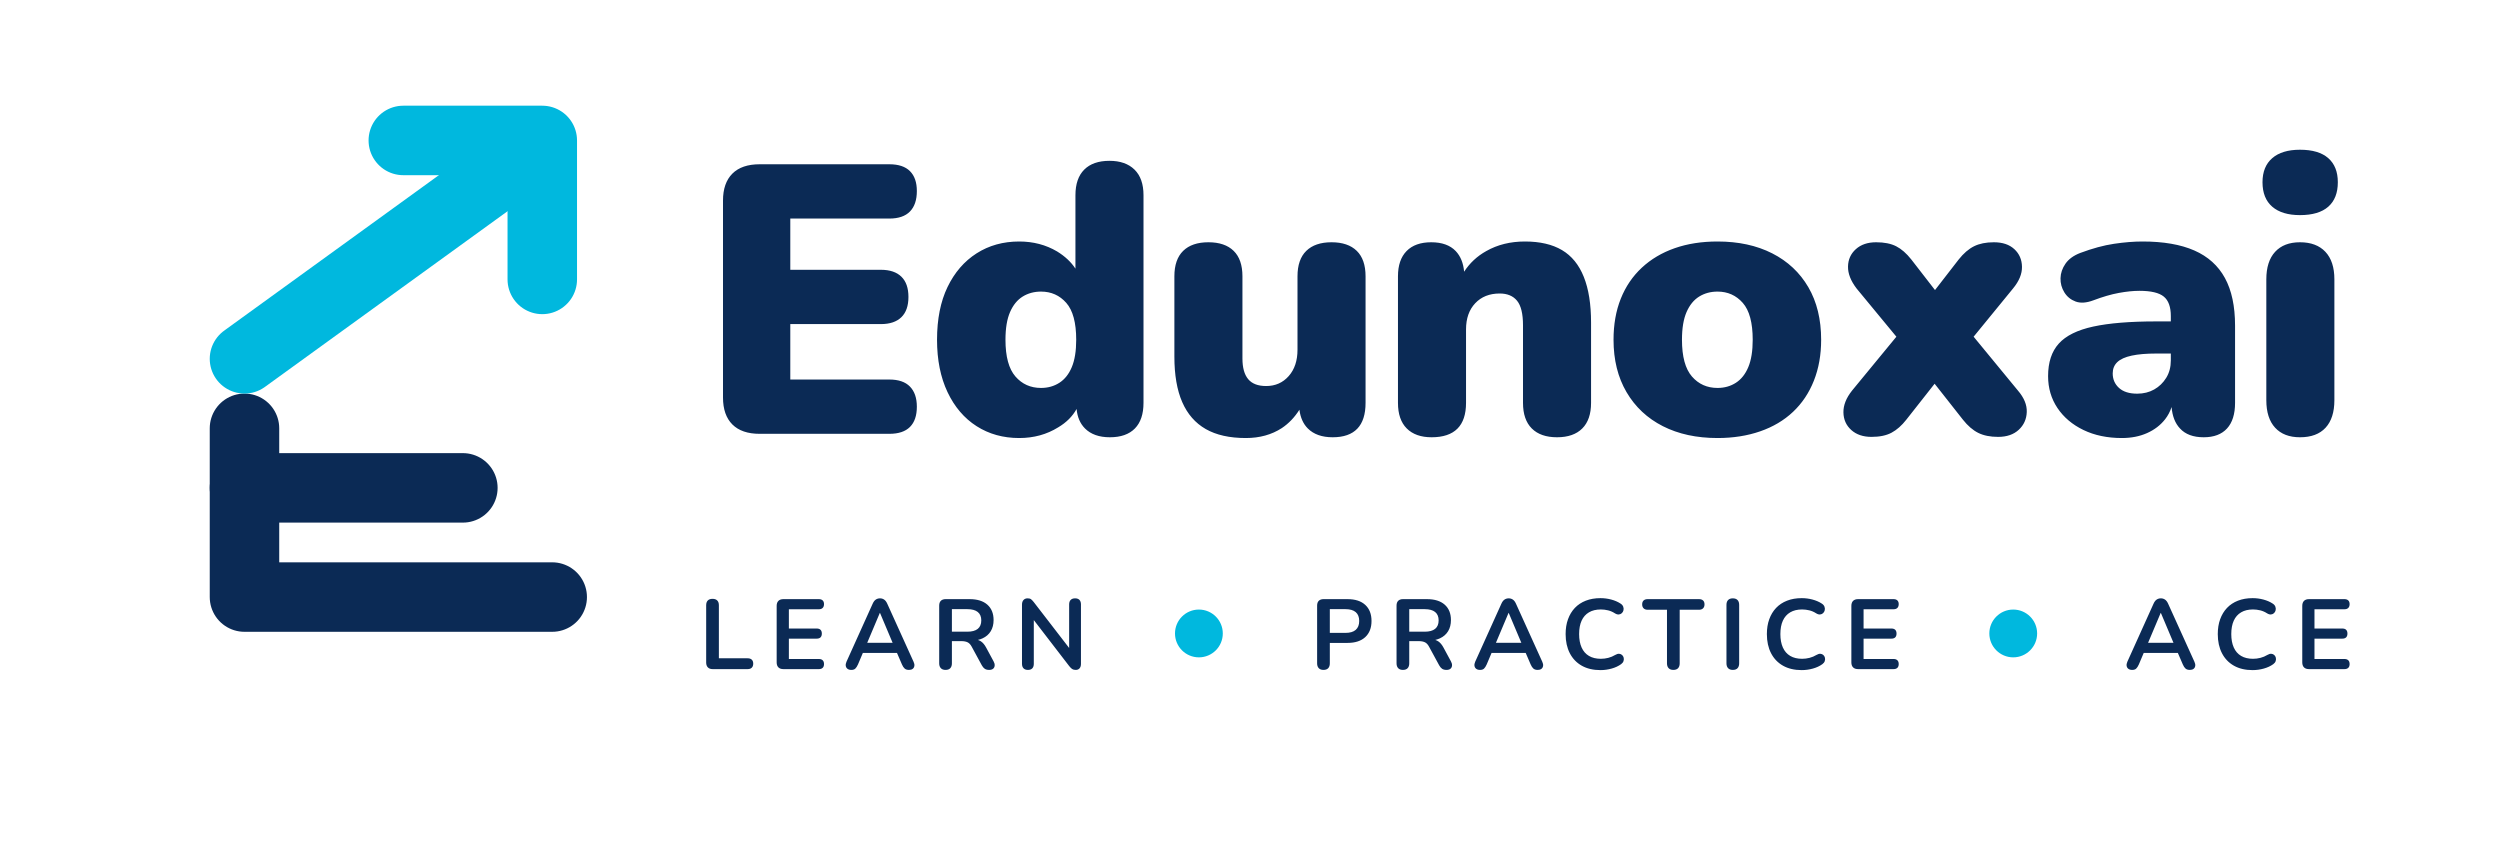
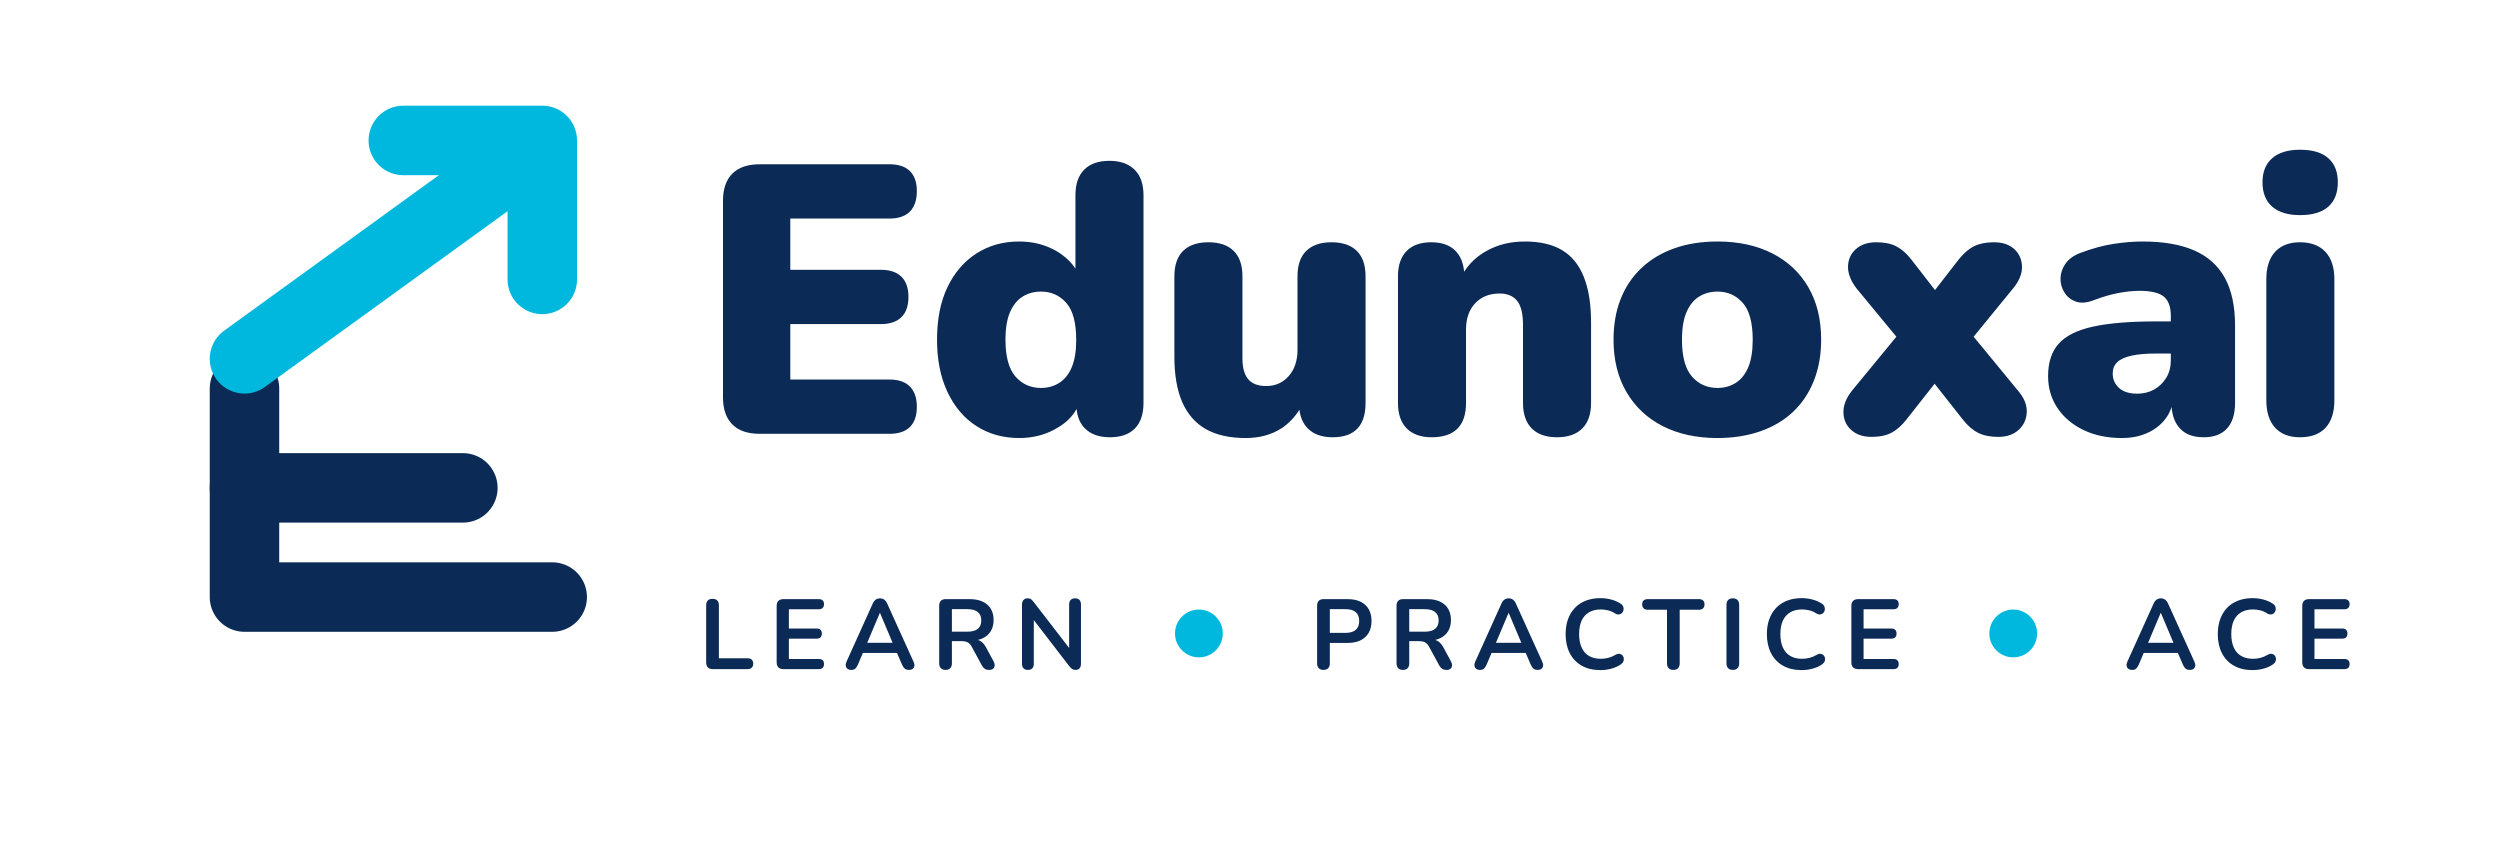
<svg xmlns="http://www.w3.org/2000/svg" viewBox="0 0 680 230" width="1360" height="460" role="img" aria-labelledby="t">
  <g transform="translate(26 22) scale(1.35)">
    <g fill="none" stroke-linecap="round" stroke-linejoin="round" stroke-width="14">
-       <path d="M30 70 V104 H92" stroke="#0B2A55" />
+       <path d="M30 62 V104 H92" stroke="#0B2A55" />
      <path d="M30 82 H74" stroke="#0B2A55" />
      <path d="M30 56 L88 14" stroke="#00B8DE" />
      <path d="M62 12 H90 V40" stroke="#00B8DE" />
    </g>
  </g>
  <path d="M206.64 118.0Q201.752 118.0 199.204 115.452Q196.656 112.904 196.656 108.12V54.56Q196.656 49.776 199.204 47.228Q201.752 44.68 206.64 44.68H241.896Q245.64 44.68 247.512 46.552Q249.384 48.424 249.384 51.96Q249.384 55.6 247.512 57.524Q245.64 59.448 241.896 59.448H214.96V73.384H239.608Q243.248 73.384 245.172 75.256Q247.096 77.128 247.096 80.768Q247.096 84.408 245.172 86.28Q243.248 88.152 239.608 88.152H214.96V103.232H241.896Q245.64 103.232 247.512 105.156Q249.384 107.08 249.384 110.616Q249.384 114.256 247.512 116.128Q245.64 118.0 241.896 118.0Z M277.232 119.144Q270.68 119.144 265.636 115.92Q260.592 112.696 257.732 106.664Q254.872 100.632 254.872 92.416Q254.872 83.992 257.732 78.064Q260.592 72.136 265.636 68.912Q270.68 65.688 277.232 65.688Q282.952 65.688 287.528 68.392Q290.752 70.368 292.52 73.072V53.104Q292.52 48.528 294.912 46.136Q297.304 43.744 301.776 43.744Q306.144 43.744 308.588 46.136Q311.032 48.528 311.032 53.104V109.576Q311.032 114.152 308.692 116.544Q306.352 118.936 301.88 118.936Q297.512 118.936 295.12 116.544Q293.144 114.568 292.832 111.24Q291.168 114.256 287.84 116.232Q283.16 119.144 277.232 119.144ZM283.16 105.52Q285.968 105.52 288.152 104.116Q290.336 102.712 291.532 99.852Q292.728 96.992 292.728 92.416Q292.728 85.448 290.024 82.38Q287.32 79.312 283.16 79.312Q280.352 79.312 278.168 80.664Q275.984 82.016 274.736 84.876Q273.488 87.736 273.488 92.416Q273.488 99.28 276.192 102.4Q278.896 105.52 283.16 105.52Z M338.88 119.144Q332.224 119.144 327.96 116.7Q323.696 114.256 321.564 109.368Q319.432 104.48 319.432 96.992V75.152Q319.432 70.576 321.824 68.236Q324.216 65.896 328.688 65.896Q333.16 65.896 335.552 68.236Q337.944 70.576 337.944 75.152V97.512Q337.944 101.256 339.504 103.128Q341.064 105.0 344.392 105.0Q348.136 105.0 350.528 102.296Q352.92 99.592 352.92 95.12V75.152Q352.92 70.576 355.312 68.236Q357.704 65.896 362.176 65.896Q366.648 65.896 369.04 68.236Q371.432 70.576 371.432 75.152V109.576Q371.432 118.936 362.488 118.936Q358.12 118.936 355.728 116.544Q353.856 114.672 353.44 111.448Q351.464 114.568 348.656 116.44Q344.496 119.144 338.88 119.144Z M389.4 118.936Q385.032 118.936 382.64 116.544Q380.248 114.152 380.248 109.576V75.152Q380.248 70.68 382.588 68.288Q384.928 65.896 389.296 65.896Q393.664 65.896 395.952 68.288Q397.928 70.368 398.24 73.904Q400.528 70.368 404.272 68.288Q408.848 65.688 414.776 65.688Q420.912 65.688 424.864 68.028Q428.816 70.368 430.792 75.308Q432.768 80.248 432.768 87.736V109.576Q432.768 114.152 430.376 116.544Q427.984 118.936 423.512 118.936Q419.04 118.936 416.648 116.544Q414.256 114.152 414.256 109.576V88.464Q414.256 83.784 412.644 81.808Q411.032 79.832 407.912 79.832Q403.752 79.832 401.256 82.484Q398.76 85.136 398.76 89.608V109.576Q398.76 118.936 389.4 118.936Z M467.168 119.144Q458.64 119.144 452.296 115.92Q445.952 112.696 442.416 106.664Q438.88 100.632 438.88 92.416Q438.88 86.176 440.856 81.236Q442.832 76.296 446.576 72.812Q450.32 69.328 455.52 67.508Q460.72 65.688 467.168 65.688Q475.696 65.688 482.04 68.912Q488.384 72.136 491.868 78.116Q495.352 84.096 495.352 92.416Q495.352 98.552 493.376 103.544Q491.4 108.536 487.708 112.02Q484.016 115.504 478.764 117.324Q473.512 119.144 467.168 119.144ZM467.168 105.52Q469.976 105.52 472.16 104.116Q474.344 102.712 475.54 99.852Q476.736 96.992 476.736 92.416Q476.736 85.448 474.032 82.38Q471.328 79.312 467.168 79.312Q464.36 79.312 462.176 80.664Q459.992 82.016 458.744 84.876Q457.496 87.736 457.496 92.416Q457.496 99.28 460.2 102.4Q462.904 105.52 467.168 105.52Z M509.056 118.832Q505.624 118.832 503.544 116.96Q501.464 115.088 501.412 112.176Q501.36 109.264 503.752 106.248L515.816 91.584L505 78.48Q502.608 75.36 502.66 72.5Q502.712 69.64 504.792 67.768Q506.872 65.896 510.304 65.896Q513.632 65.896 515.764 66.988Q517.896 68.08 519.872 70.576L526.32 78.896L532.768 70.576Q534.744 68.08 536.928 66.988Q539.112 65.896 542.336 65.896Q545.872 65.896 547.9 67.768Q549.928 69.64 549.98 72.552Q550.032 75.464 547.536 78.48L536.824 91.584L548.888 106.248Q551.384 109.16 551.28 112.072Q551.176 114.984 549.096 116.908Q547.016 118.832 543.48 118.832Q540.256 118.832 538.072 117.74Q535.888 116.648 533.912 114.152L526.216 104.376L518.52 114.152Q516.648 116.544 514.516 117.688Q512.384 118.832 509.056 118.832Z M577.152 119.144Q571.224 119.144 566.7 116.96Q562.176 114.776 559.628 110.98Q557.08 107.184 557.08 102.296Q557.08 96.68 559.992 93.456Q562.904 90.232 569.352 88.828Q575.8 87.424 586.512 87.424H590.464V85.968Q590.464 82.224 588.54 80.664Q586.616 79.104 581.936 79.104Q579.44 79.104 576.32 79.676Q573.2 80.248 569.352 81.704Q566.544 82.744 564.568 82.016Q562.592 81.288 561.5 79.52Q560.408 77.752 560.46 75.672Q560.512 73.592 561.812 71.72Q563.112 69.848 565.816 68.808Q570.808 66.936 575.02 66.312Q579.232 65.688 582.768 65.688Q591.296 65.688 596.86 68.132Q602.424 70.576 605.18 75.62Q607.936 80.664 607.936 88.568V109.576Q607.936 114.152 605.752 116.544Q603.568 118.936 599.408 118.936Q595.144 118.936 592.96 116.544Q590.984 114.464 590.672 110.72Q590.048 112.592 588.904 114.048Q587.032 116.44 584.016 117.792Q581.0 119.144 577.152 119.144ZM590.464 96.16H586.512Q582.456 96.16 579.804 96.732Q577.152 97.304 575.904 98.5Q574.656 99.696 574.656 101.568Q574.656 103.96 576.372 105.52Q578.088 107.08 581.312 107.08Q583.912 107.08 585.94 105.936Q587.968 104.792 589.216 102.764Q590.464 100.736 590.464 98.032Z M625.592 118.936Q621.224 118.936 618.832 116.336Q616.44 113.736 616.44 108.848V75.984Q616.44 71.096 618.832 68.496Q621.224 65.896 625.592 65.896Q630.064 65.896 632.508 68.496Q634.952 71.096 634.952 75.984V108.848Q634.952 113.736 632.56 116.336Q630.168 118.936 625.592 118.936ZM625.592 58.512Q620.704 58.512 618.052 56.224Q615.4 53.936 615.4 49.568Q615.4 45.304 618.052 43.016Q620.704 40.728 625.592 40.728Q630.688 40.728 633.288 43.016Q635.888 45.304 635.888 49.568Q635.888 53.936 633.288 56.224Q630.688 58.512 625.592 58.512Z" fill="#0B2A55" />
  <path d="M193.834 182.0Q192.997 182.0 192.538 181.528Q192.079 181.055 192.079 180.218V164.639Q192.079 163.775 192.524 163.329Q192.97 162.884 193.807 162.884Q194.644 162.884 195.089 163.329Q195.535 163.775 195.535 164.639V179.057H203.365Q204.094 179.057 204.486 179.435Q204.877 179.813 204.877 180.515Q204.877 181.217 204.486 181.608Q204.094 182.0 203.365 182.0Z M213.089 182.0Q212.198 182.0 211.726 181.528Q211.253 181.055 211.253 180.164V164.801Q211.253 163.91 211.726 163.438Q212.198 162.965 213.089 162.965H222.728Q223.403 162.965 223.768 163.316Q224.132 163.667 224.132 164.315Q224.132 164.99 223.768 165.355Q223.403 165.719 222.728 165.719H214.574V170.957H222.134Q222.836 170.957 223.187 171.308Q223.538 171.659 223.538 172.334Q223.538 173.009 223.187 173.36Q222.836 173.711 222.134 173.711H214.574V179.246H222.728Q223.403 179.246 223.768 179.597Q224.132 179.948 224.132 180.623Q224.132 181.298 223.768 181.649Q223.403 182.0 222.728 182.0Z M231.561 182.216Q230.913 182.216 230.522 181.919Q230.13 181.622 230.049 181.123Q229.968 180.623 230.238 180.002L237.366 164.207Q237.717 163.424 238.216 163.087Q238.716 162.749 239.364 162.749Q239.985 162.749 240.485 163.087Q240.984 163.424 241.335 164.207L248.49 180.002Q248.787 180.623 248.706 181.136Q248.625 181.649 248.247 181.933Q247.869 182.216 247.248 182.216Q246.492 182.216 246.074 181.851Q245.655 181.487 245.331 180.731L243.981 177.599H234.693L233.37 180.731Q233.019 181.514 232.641 181.865Q232.263 182.216 231.561 182.216ZM239.31 166.718 235.881 174.845H242.793L239.364 166.718Z M257.188 182.216Q256.351 182.216 255.906 181.743Q255.46 181.271 255.46 180.434V164.72Q255.46 163.856 255.919 163.411Q256.378 162.965 257.215 162.965H263.722Q266.854 162.965 268.555 164.464Q270.256 165.962 270.256 168.662Q270.256 170.417 269.486 171.686Q268.717 172.955 267.259 173.63Q266.665 173.9 265.99 174.062Q266.422 174.197 266.8 174.44Q267.61 174.98 268.231 176.141L270.256 179.894Q270.58 180.461 270.553 181.001Q270.526 181.541 270.148 181.879Q269.77 182.216 269.041 182.216Q268.312 182.216 267.853 181.906Q267.394 181.595 267.043 180.947L264.316 175.925Q263.83 175.007 263.168 174.697Q262.507 174.386 261.481 174.386H258.916V180.434Q258.916 181.271 258.484 181.743Q258.052 182.216 257.188 182.216ZM258.916 171.821H263.128Q264.991 171.821 265.95 171.052Q266.908 170.282 266.908 168.743Q266.908 167.231 265.95 166.462Q264.991 165.692 263.128 165.692H258.916Z M279.602 182.216Q278.819 182.216 278.401 181.784Q277.982 181.352 277.982 180.542V164.477Q277.982 163.64 278.401 163.195Q278.819 162.749 279.494 162.749Q280.115 162.749 280.426 162.978Q280.736 163.208 281.168 163.748L290.807 176.249V164.396Q290.807 163.613 291.226 163.181Q291.644 162.749 292.427 162.749Q293.21 162.749 293.615 163.181Q294.02 163.613 294.02 164.396V180.596Q294.02 181.352 293.642 181.784Q293.264 182.216 292.616 182.216Q291.995 182.216 291.63 181.973Q291.266 181.73 290.834 181.19L281.195 168.662V180.542Q281.195 181.352 280.79 181.784Q280.385 182.216 279.602 182.216Z M359.984 182.216Q359.147 182.216 358.702 181.743Q358.256 181.271 358.256 180.434V164.72Q358.256 163.856 358.715 163.411Q359.174 162.965 360.011 162.965H366.518Q369.65 162.965 371.351 164.531Q373.052 166.097 373.052 168.905Q373.052 171.713 371.351 173.293Q369.65 174.872 366.518 174.872H361.712V180.434Q361.712 181.271 361.28 181.743Q360.848 182.216 359.984 182.216ZM361.712 172.145H365.978Q367.814 172.145 368.759 171.322Q369.704 170.498 369.704 168.905Q369.704 167.312 368.759 166.502Q367.814 165.692 365.978 165.692H361.712Z M381.588 182.216Q380.751 182.216 380.306 181.743Q379.86 181.271 379.86 180.434V164.72Q379.86 163.856 380.319 163.411Q380.778 162.965 381.615 162.965H388.122Q391.254 162.965 392.955 164.464Q394.656 165.962 394.656 168.662Q394.656 170.417 393.887 171.686Q393.117 172.955 391.659 173.63Q391.065 173.9 390.39 174.062Q390.822 174.197 391.2 174.44Q392.01 174.98 392.631 176.141L394.656 179.894Q394.98 180.461 394.953 181.001Q394.926 181.541 394.548 181.879Q394.17 182.216 393.441 182.216Q392.712 182.216 392.253 181.906Q391.794 181.595 391.443 180.947L388.716 175.925Q388.23 175.007 387.568 174.697Q386.907 174.386 385.881 174.386H383.316V180.434Q383.316 181.271 382.884 181.743Q382.452 182.216 381.588 182.216ZM383.316 171.821H387.528Q389.391 171.821 390.35 171.052Q391.308 170.282 391.308 168.743Q391.308 167.231 390.35 166.462Q389.391 165.692 387.528 165.692H383.316Z M402.571 182.216Q401.923 182.216 401.531 181.919Q401.14 181.622 401.059 181.123Q400.978 180.623 401.248 180.002L408.376 164.207Q408.727 163.424 409.226 163.087Q409.726 162.749 410.374 162.749Q410.995 162.749 411.495 163.087Q411.994 163.424 412.345 164.207L419.5 180.002Q419.797 180.623 419.716 181.136Q419.635 181.649 419.257 181.933Q418.879 182.216 418.258 182.216Q417.502 182.216 417.084 181.851Q416.665 181.487 416.341 180.731L414.991 177.599H405.703L404.38 180.731Q404.029 181.514 403.651 181.865Q403.273 182.216 402.571 182.216ZM410.32 166.718 406.891 174.845H413.803L410.374 166.718Z M435.326 182.27Q432.356 182.27 430.236 181.069Q428.117 179.867 426.983 177.666Q425.849 175.466 425.849 172.469Q425.849 170.228 426.497 168.433Q427.145 166.637 428.36 165.355Q429.575 164.072 431.344 163.383Q433.112 162.695 435.326 162.695Q436.811 162.695 438.242 163.073Q439.673 163.451 440.753 164.153Q441.32 164.504 441.509 165.003Q441.698 165.503 441.59 165.976Q441.482 166.448 441.144 166.772Q440.807 167.096 440.308 167.137Q439.808 167.177 439.214 166.799Q438.377 166.259 437.405 166.016Q436.433 165.773 435.434 165.773Q433.517 165.773 432.194 166.556Q430.871 167.339 430.196 168.824Q429.521 170.309 429.521 172.469Q429.521 174.602 430.196 176.114Q430.871 177.626 432.194 178.409Q433.517 179.192 435.434 179.192Q436.46 179.192 437.459 178.935Q438.458 178.679 439.349 178.139Q439.943 177.788 440.416 177.829Q440.888 177.869 441.212 178.166Q441.536 178.463 441.644 178.909Q441.752 179.354 441.59 179.827Q441.428 180.299 440.942 180.65Q439.862 181.433 438.364 181.851Q436.865 182.27 435.326 182.27Z M455.148 182.216Q454.311 182.216 453.865 181.743Q453.42 181.271 453.42 180.434V165.854H448.155Q447.453 165.854 447.062 165.462Q446.67 165.071 446.67 164.396Q446.67 163.694 447.062 163.329Q447.453 162.965 448.155 162.965H462.141Q462.843 162.965 463.235 163.329Q463.626 163.694 463.626 164.396Q463.626 165.071 463.235 165.462Q462.843 165.854 462.141 165.854H456.876V180.434Q456.876 181.271 456.444 181.743Q456.012 182.216 455.148 182.216Z M471.325 182.216Q470.488 182.216 470.043 181.743Q469.597 181.271 469.597 180.434V164.531Q469.597 163.667 470.043 163.208Q470.488 162.749 471.325 162.749Q472.162 162.749 472.608 163.208Q473.053 163.667 473.053 164.531V180.434Q473.053 181.271 472.621 181.743Q472.189 182.216 471.325 182.216Z M490.067 182.27Q487.097 182.27 484.977 181.069Q482.858 179.867 481.724 177.666Q480.59 175.466 480.59 172.469Q480.59 170.228 481.238 168.433Q481.886 166.637 483.101 165.355Q484.316 164.072 486.085 163.383Q487.853 162.695 490.067 162.695Q491.552 162.695 492.983 163.073Q494.414 163.451 495.494 164.153Q496.061 164.504 496.25 165.003Q496.439 165.503 496.331 165.976Q496.223 166.448 495.885 166.772Q495.548 167.096 495.048 167.137Q494.549 167.177 493.955 166.799Q493.118 166.259 492.146 166.016Q491.174 165.773 490.175 165.773Q488.258 165.773 486.935 166.556Q485.612 167.339 484.937 168.824Q484.262 170.309 484.262 172.469Q484.262 174.602 484.937 176.114Q485.612 177.626 486.935 178.409Q488.258 179.192 490.175 179.192Q491.201 179.192 492.2 178.935Q493.199 178.679 494.09 178.139Q494.684 177.788 495.157 177.829Q495.629 177.869 495.953 178.166Q496.277 178.463 496.385 178.909Q496.493 179.354 496.331 179.827Q496.169 180.299 495.683 180.65Q494.603 181.433 493.105 181.851Q491.606 182.27 490.067 182.27Z M505.407 182.0Q504.516 182.0 504.043 181.528Q503.571 181.055 503.571 180.164V164.801Q503.571 163.91 504.043 163.438Q504.516 162.965 505.407 162.965H515.046Q515.721 162.965 516.086 163.316Q516.45 163.667 516.45 164.315Q516.45 164.99 516.086 165.355Q515.721 165.719 515.046 165.719H506.892V170.957H514.452Q515.154 170.957 515.505 171.308Q515.856 171.659 515.856 172.334Q515.856 173.009 515.505 173.36Q515.154 173.711 514.452 173.711H506.892V179.246H515.046Q515.721 179.246 516.086 179.597Q516.45 179.948 516.45 180.623Q516.45 181.298 516.086 181.649Q515.721 182.0 515.046 182.0Z M579.957 182.216Q579.309 182.216 578.918 181.919Q578.526 181.622 578.445 181.123Q578.364 180.623 578.634 180.002L585.762 164.207Q586.113 163.424 586.612 163.087Q587.112 162.749 587.76 162.749Q588.381 162.749 588.88 163.087Q589.38 163.424 589.731 164.207L596.886 180.002Q597.183 180.623 597.102 181.136Q597.021 181.649 596.643 181.933Q596.265 182.216 595.644 182.216Q594.888 182.216 594.469 181.851Q594.051 181.487 593.727 180.731L592.377 177.599H583.089L581.766 180.731Q581.415 181.514 581.037 181.865Q580.659 182.216 579.957 182.216ZM587.706 166.718 584.277 174.845H591.189L587.76 166.718Z M612.712 182.27Q609.742 182.27 607.622 181.069Q605.503 179.867 604.369 177.666Q603.235 175.466 603.235 172.469Q603.235 170.228 603.883 168.433Q604.531 166.637 605.746 165.355Q606.961 164.072 608.729 163.383Q610.498 162.695 612.712 162.695Q614.197 162.695 615.628 163.073Q617.059 163.451 618.139 164.153Q618.706 164.504 618.895 165.003Q619.084 165.503 618.976 165.976Q618.868 166.448 618.53 166.772Q618.193 167.096 617.693 167.137Q617.194 167.177 616.6 166.799Q615.763 166.259 614.791 166.016Q613.819 165.773 612.82 165.773Q610.903 165.773 609.58 166.556Q608.257 167.339 607.582 168.824Q606.907 170.309 606.907 172.469Q606.907 174.602 607.582 176.114Q608.257 177.626 609.58 178.409Q610.903 179.192 612.82 179.192Q613.846 179.192 614.845 178.935Q615.844 178.679 616.735 178.139Q617.329 177.788 617.801 177.829Q618.274 177.869 618.598 178.166Q618.922 178.463 619.03 178.909Q619.138 179.354 618.976 179.827Q618.814 180.299 618.328 180.65Q617.248 181.433 615.749 181.851Q614.251 182.27 612.712 182.27Z M628.052 182.0Q627.161 182.0 626.688 181.528Q626.216 181.055 626.216 180.164V164.801Q626.216 163.91 626.688 163.438Q627.161 162.965 628.052 162.965H637.691Q638.366 162.965 638.73 163.316Q639.095 163.667 639.095 164.315Q639.095 164.99 638.73 165.355Q638.366 165.719 637.691 165.719H629.537V170.957H637.097Q637.799 170.957 638.15 171.308Q638.501 171.659 638.501 172.334Q638.501 173.009 638.15 173.36Q637.799 173.711 637.097 173.711H629.537V179.246H637.691Q638.366 179.246 638.73 179.597Q639.095 179.948 639.095 180.623Q639.095 181.298 638.73 181.649Q638.366 182.0 637.691 182.0Z" fill="#0B2A55" />
  <circle cx="326.1" cy="172.3" r="6.5" fill="#00B8DE" />
  <circle cx="547.6" cy="172.3" r="6.5" fill="#00B8DE" />
</svg>
